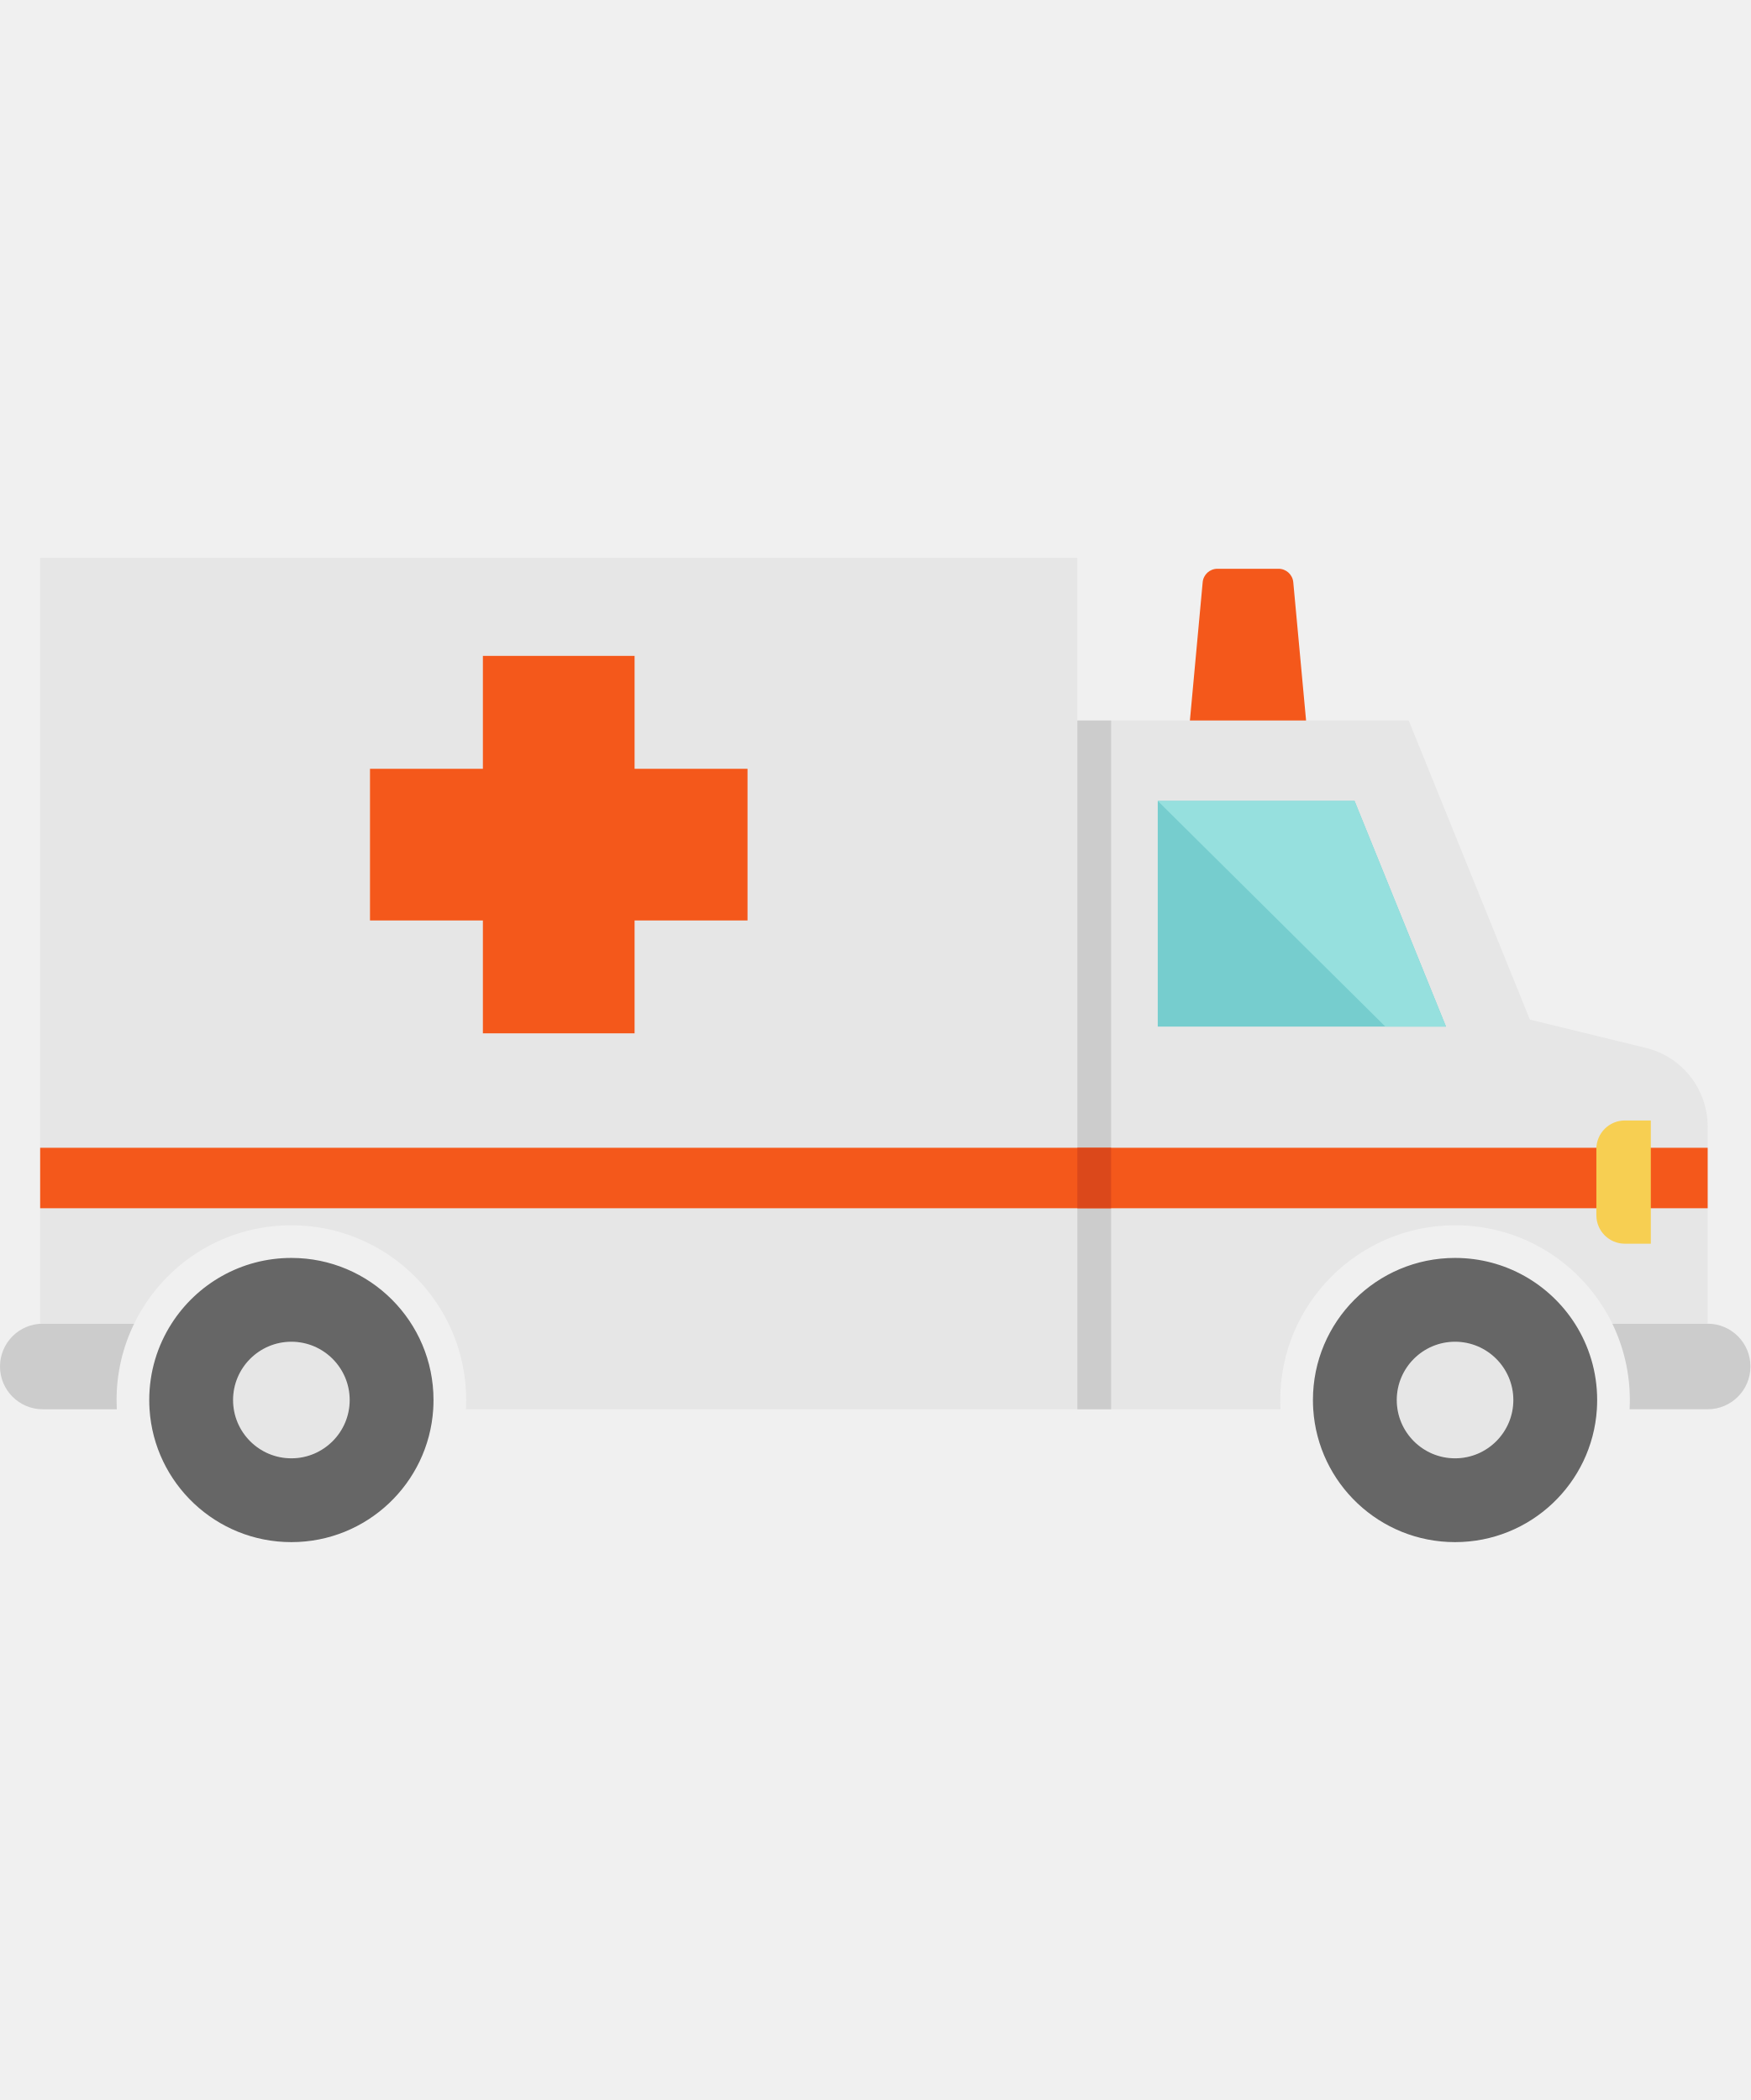
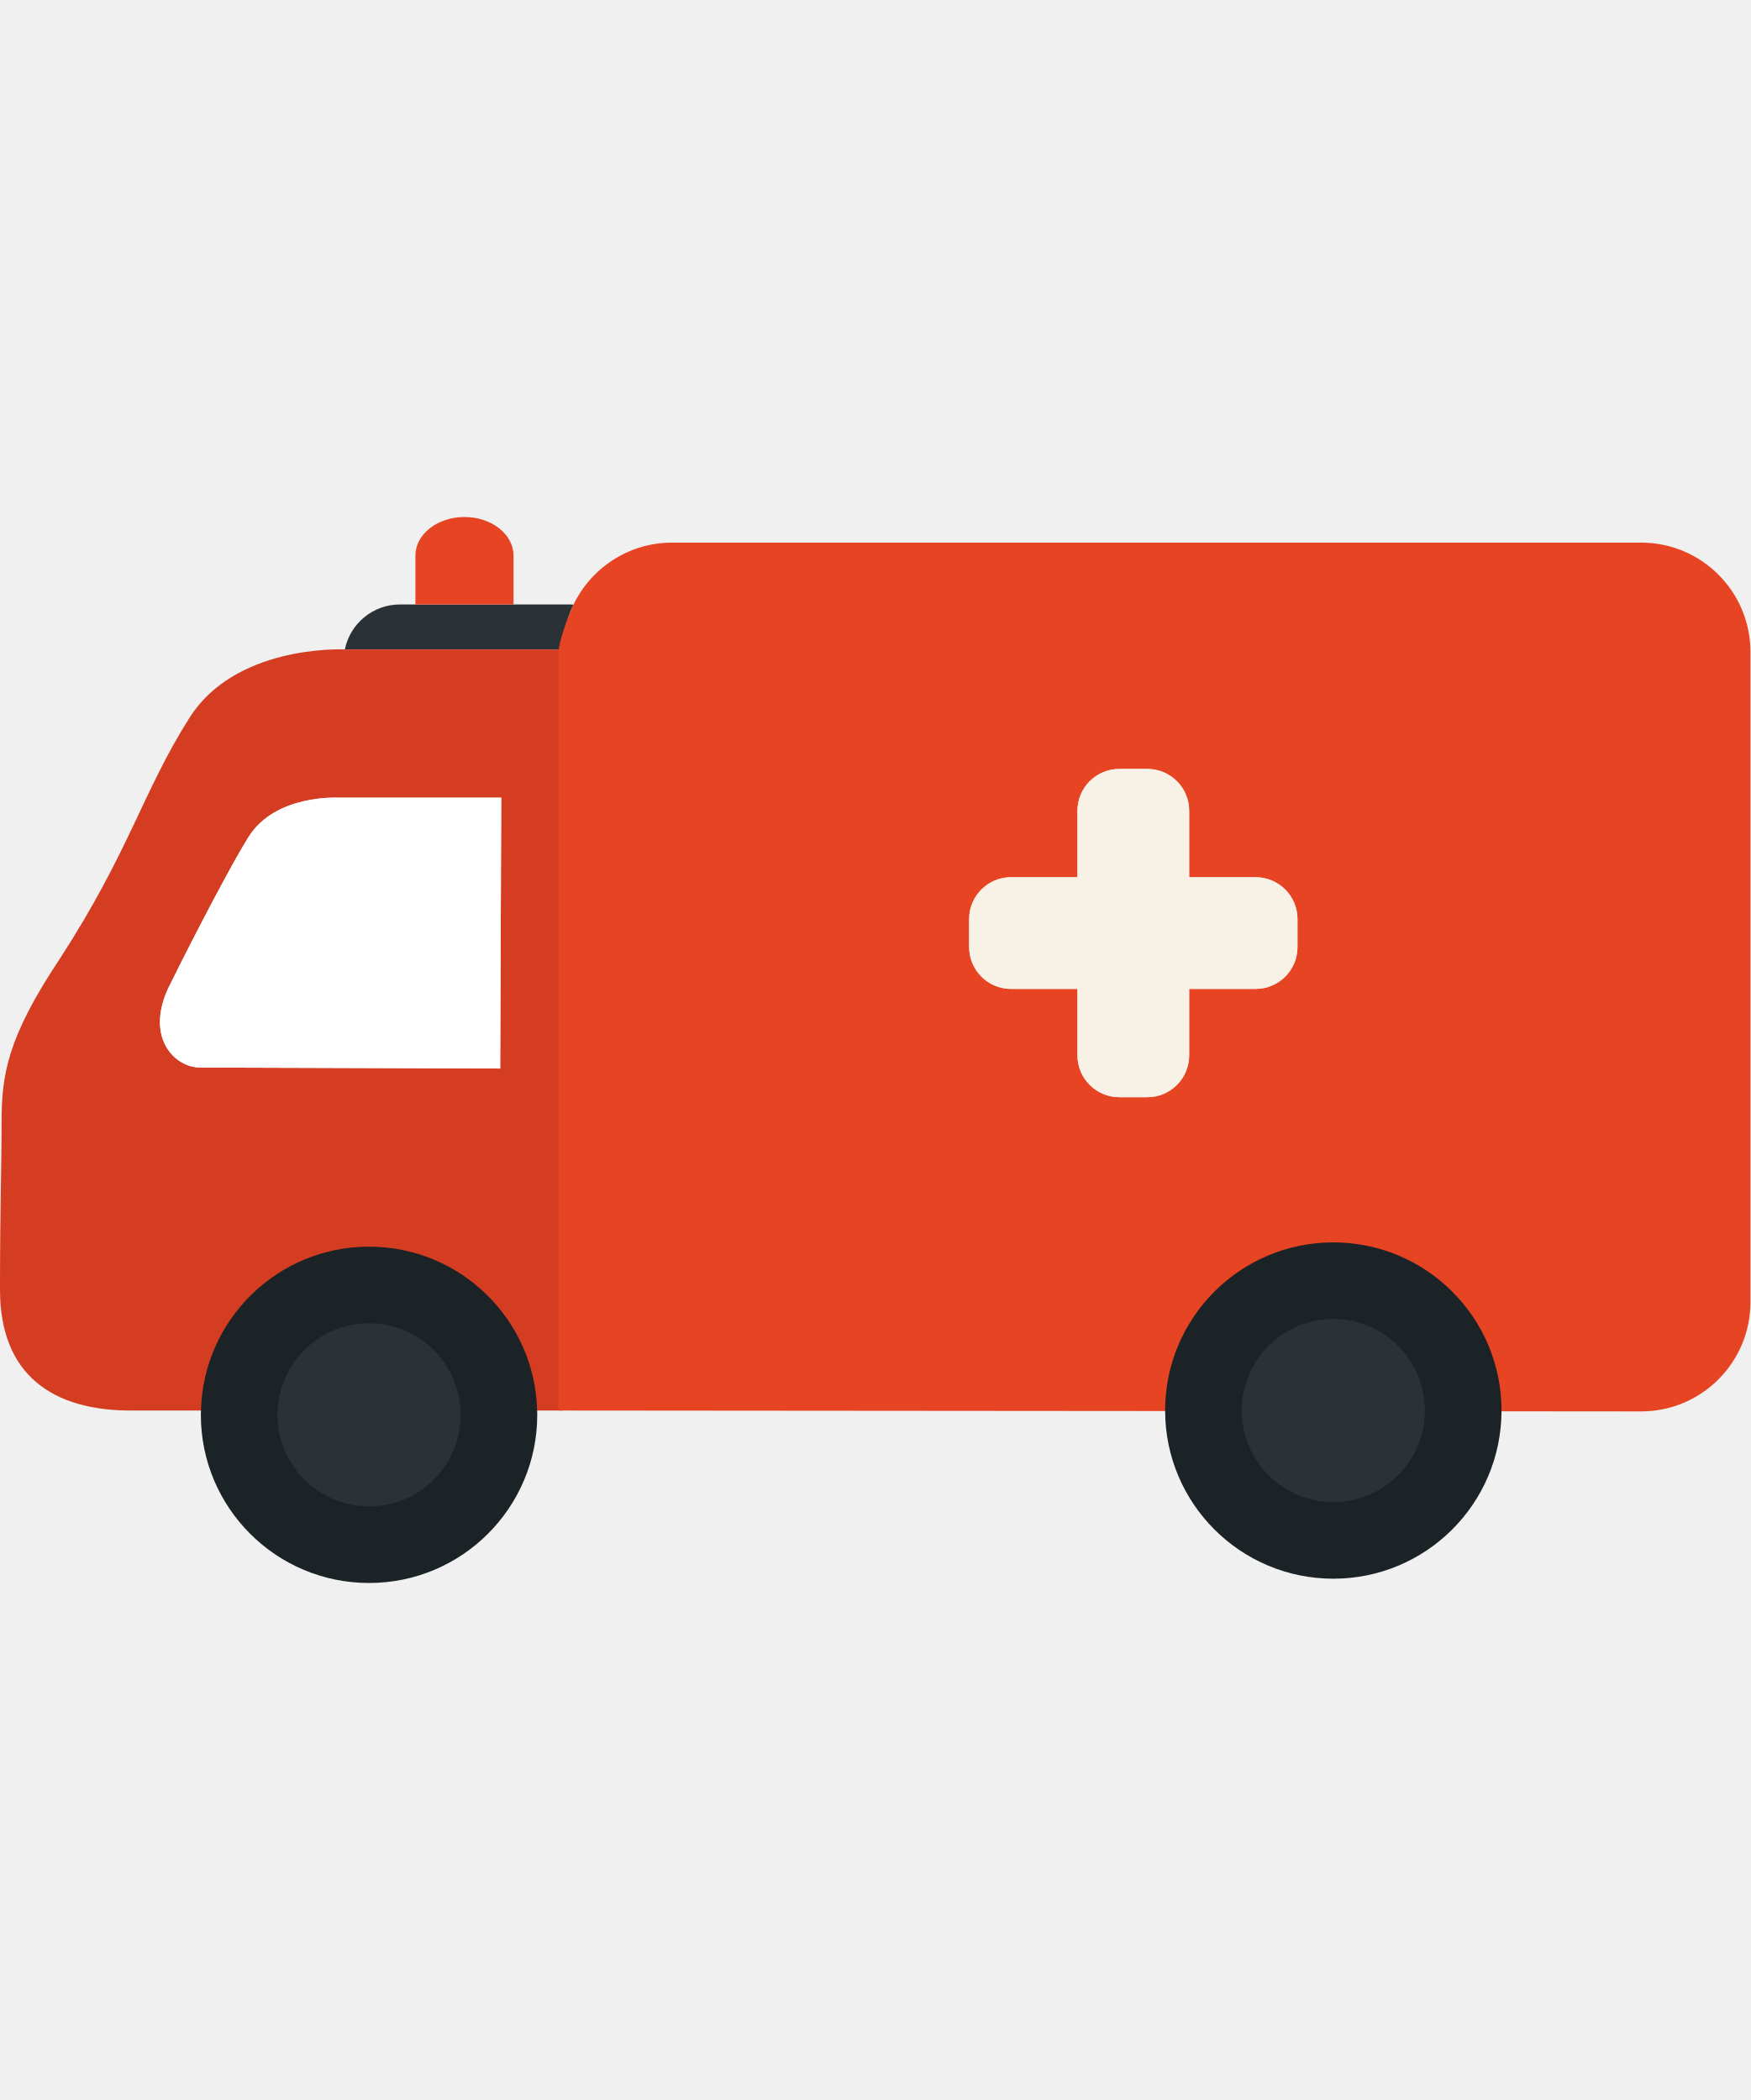
- <svg xmlns="http://www.w3.org/2000/svg" version="1.1" id="Layer_1" x="0px" y="0px" viewBox="0 0 482.16 482.16" style="enable-background:new 0 0 482.16 482.16;" xml:space="preserve" width="25" height="30">
+ <svg xmlns="http://www.w3.org/2000/svg" version="1.1" id="Capa_1" x="0px" y="0px" viewBox="0 0 411.073 411.073" style="enable-background:new 0 0 411.073 411.073;" xml:space="preserve" width="25" height="30">
  <g>
-     <path style="fill:#E6E6E6;" d="M400.8,321.46c8.85,0,16.05,7.21,16.05,16.06c0,8.86-7.2,16.06-16.05,16.06   c-8.86,0-16.06-7.2-16.06-16.06C384.74,328.67,391.94,321.46,400.8,321.46z" />
-     <path style="fill:#E6E6E6;" d="M80.26,321.46c8.85,0,16.06,7.21,16.06,16.06c0,8.86-7.21,16.06-16.06,16.06   c-8.86,0-16.06-7.2-16.06-16.06C64.2,328.67,71.4,321.46,80.26,321.46z" />
-     <path style="fill:#666666;" d="M47.24,316.49c6.95-10.89,19.14-18.12,33.02-18.12c21.62,0,39.15,17.53,39.15,39.15   c0,0.86-0.03,1.71-0.08,2.55c-1.32,20.43-18.31,36.6-39.07,36.6s-37.75-16.17-39.07-36.6c-0.05-0.84-0.08-1.69-0.08-2.55   C41.11,329.78,43.36,322.56,47.24,316.49z M96.32,337.52c0-8.85-7.21-16.06-16.06-16.06c-8.86,0-16.06,7.21-16.06,16.06   c0,8.86,7.2,16.06,16.06,16.06C89.11,353.58,96.32,346.38,96.32,337.52z" />
-     <path style="fill:#666666;" d="M433.82,316.49c3.87,6.07,6.12,13.29,6.12,21.03c0,0.85-0.03,1.7-0.08,2.54   c-1.31,20.44-18.29,36.61-39.06,36.61s-37.76-16.17-39.07-36.61c-0.05-0.84-0.08-1.69-0.08-2.54c0-21.62,17.53-39.15,39.15-39.15   C414.68,298.37,426.87,305.6,433.82,316.49z M416.85,337.52c0-8.85-7.2-16.06-16.05-16.06c-8.86,0-16.06,7.21-16.06,16.06   c0,8.86,7.2,16.06,16.06,16.06C409.65,353.58,416.85,346.38,416.85,337.52z" />
-     <path style="fill:#CCCCCC;" d="M32.11,337.52c0,0.82,0.02,1.65,0.06,2.55H11.79C5.28,340.07,0,334.79,0,328.28   c0-3.25,1.32-6.2,3.45-8.34c2.14-2.13,5.09-3.45,8.34-3.45h25.16C33.77,323.01,32.11,330.18,32.11,337.52z" />
-     <path style="fill:#CCCCCC;" d="M482.16,328.27v0.01c0,6.5-5.27,11.78-11.78,11.78h-21.51c0.05-0.89,0.07-1.72,0.07-2.54   c0-7.33-1.65-14.5-4.82-21.03h26.26C476.89,316.49,482.16,321.77,482.16,328.27z" />
-     <path style="fill:#E6E6E6;" d="M453.35,240.5l-31.94-7.8l-33.38-82.4h-91.27v189.76h55.96c-0.05-0.9-0.07-1.72-0.07-2.54   c0-26.55,21.6-48.15,48.15-48.15c16.52,0,31.7,8.33,40.61,22.28c1,1.57,1.91,3.18,2.71,4.84h26.26V262.2   C470.38,251.9,463.35,242.94,453.35,240.5z M318.9,234.63v-62.18h54.21l25.19,62.18H318.9z" />
-     <path style="fill:#E6E6E6;" d="M11.06,105.49v211h25.89c0.8-1.66,1.71-3.28,2.71-4.85c8.9-13.94,24.08-22.27,40.6-22.27   c26.55,0,48.15,21.6,48.15,48.15c0,0.83-0.02,1.67-0.07,2.55h168.42V105.49H11.06z M205.91,205.39H174.8v31.1h-41.79v-31.1h-31.1   V163.6h31.1v-31.11h41.79v31.11h31.11L205.91,205.39L205.91,205.39z" />
-     <path style="fill:#F4581B;" d="M356.233,112.195l3.527,38.105h-32l3.518-38.104c0.194-2.1,1.955-3.706,4.064-3.706h16.827   C354.277,108.49,356.039,110.096,356.233,112.195z" />
-     <polygon style="fill:#76CDCE;" points="373.11,172.45 398.3,234.63 318.9,234.63 318.9,172.45  " />
-     <polygon style="fill:#F4581B;" points="205.91,163.6 205.91,205.39 174.8,205.39 174.8,236.49 133.01,236.49 133.01,205.39    101.91,205.39 101.91,163.6 133.01,163.6 133.01,132.49 174.8,132.49 174.8,163.6  " />
-     <rect x="296.76" y="150.3" style="fill:#CCCCCC;" width="9.293" height="189.76" />
-     <rect x="11.06" y="268.02" style="fill:#F4581B;" width="459.32" height="16.66" />
-     <rect x="296.76" y="268.02" style="fill:#DB481B;" width="9.29" height="16.66" />
-     <polygon style="fill:#96E0DE;" points="318.9,172.45 381.593,234.63 398.3,234.63 373.11,172.45  " />
-     <path style="fill:#F7CF52;" d="M454.72,294.45h-7.15c-4.336,0-7.85-3.515-7.85-7.85v-18.25c0-4.336,3.515-7.85,7.85-7.85h7.15   V294.45z" />
+     <g id="Guides_For_Artboard_43_">
+ 	</g>
+     <g id="Artwork_42_">
+ 	</g>
+     <g id="Layer_2_42_">
+       <g>
+         <path style="fill:#2B3237;" d="M132.177,111.448c0.083-3.764,0.97-7.33,2.506-10.527c-0.274-0.017-0.547-0.042-0.826-0.042     h-13.262H97.553H93.93c-6.389,0-11.718,4.536-12.943,10.563c0.078,0.003,0.133,0.005,0.133,0.005h51.057V111.448z" />
+         <path style="fill:#D43D21;" d="M132.162,112.026c0-0.194,0.01-0.386,0.015-0.579H81.12c0,0-0.055-0.002-0.133-0.005     c-1.894-0.075-25.869-0.675-36.46,16.016c-11.031,17.383-13.982,31.185-30.508,56.693C1.595,202.822,0.372,211.473,0.372,222.639     C0.372,233.806,0,241.56,0,261.84s12.671,28.388,30.717,28.388c3.12,0,9.074,0,16.783,0c0.536-21.18,17.858-38.187,39.167-38.187     s38.632,17.007,39.168,38.187c2.168,0,4.284,0,6.327,0V112.026z M117.465,209.887c0,0-64.638-0.209-70.486-0.228     c-5.848-0.019-12.839-6.836-7.526-18.536c7.135-14.435,15.421-30.115,18.988-35.737c6.283-9.901,20.846-9.12,20.846-9.12h38.422     L117.465,209.887z" />
+         <path style="fill:#1B2327;" d="M86.667,251.734c-21.476,0-38.935,17.14-39.474,38.486c-0.008,0.338-0.026,0.674-0.026,1.014     c0,21.816,17.684,39.5,39.5,39.5s39.5-17.684,39.5-39.5c0-0.34-0.017-0.676-0.025-1.014     C125.601,268.874,108.143,251.734,86.667,251.734z M107.664,291.234c0,11.596-9.4,20.996-20.997,20.996     c-11.596,0-20.997-9.4-20.997-20.996s9.401-20.997,20.997-20.997C98.264,270.237,107.664,279.638,107.664,291.234z" />
+         <circle style="fill:#2B3237;" cx="86.667" cy="291.234" r="21.5" />
+         <path style="fill:#FFFFFF;" d="M58.441,155.385c-3.567,5.622-11.854,21.302-18.988,35.737c-5.313,11.7,1.679,18.518,7.526,18.536     c5.848,0.019,70.486,0.228,70.486,0.228l0.244-63.621H79.286C79.286,146.265,64.724,145.484,58.441,155.385z" />
+         <path style="fill:#E74424;" d="M385.404,86.356H157.832c-10.199,0-19.008,5.948-23.149,14.564     c-1.536,3.197-3.521,9.158-3.521,11.106v178.202l142.765,0.114c0-0.039-0.003-0.076-0.003-0.115     c0-21.646,17.546-39.193,39.193-39.193c21.646,0,39.193,17.546,39.193,39.193c0,0.06-0.004,0.118-0.005,0.178l33.099,0.027     c14.176,0,25.669-11.492,25.669-25.669V112.026C411.073,97.849,399.58,86.356,385.404,86.356z M304.7,181.355     c0,5.429-4.4,9.829-9.83,9.829h-15.605v15.605c0,5.43-4.4,9.831-9.83,9.831h-6.572c-5.429,0-9.831-4.401-9.831-9.831v-15.605     h-15.606c-5.426,0-9.829-4.4-9.829-9.829v-6.574c0-5.428,4.403-9.829,9.829-9.829h15.605v-15.604c0-5.43,4.402-9.83,9.831-9.83     h6.572c5.43,0,9.83,4.4,9.83,9.83v15.604h15.605c5.43,0,9.83,4.401,9.83,9.829v6.574H304.7z" />
+         <path style="fill:#1B2327;" d="M313.117,250.727c-21.816,0-39.5,17.684-39.5,39.5c0,0.039,0.003,0.077,0.003,0.116     c0.063,21.762,17.72,39.384,39.497,39.384c21.755,0,39.398-17.587,39.495-39.321c0.001-0.06,0.005-0.119,0.005-0.179     C352.617,268.411,334.932,250.727,313.117,250.727z M313.117,311.223c-11.596,0-20.997-9.4-20.997-20.996     s9.401-20.997,20.997-20.997s20.997,9.401,20.997,20.997S324.713,311.223,313.117,311.223z" />
+         <circle style="fill:#2B3237;" cx="313.117" cy="290.227" r="21.5" />
+         <path style="fill:#E74424;" d="M120.595,89.403c0-5.007-5.158-9.065-11.521-9.065c-6.363,0-11.521,4.059-11.521,9.065v11.476     h23.042L120.595,89.403L120.595,89.403z" />
+         <path style="fill:#F7F1E6;" d="M294.87,164.952h-15.605v-15.604c0-5.43-4.4-9.83-9.83-9.83h-6.572c-5.429,0-9.831,4.4-9.831,9.83     v15.604h-15.606c-5.426,0-9.829,4.401-9.829,9.829v6.574c0,5.429,4.403,9.829,9.829,9.829h15.605v15.605     c0,5.43,4.402,9.831,9.831,9.831h6.572c5.43,0,9.83-4.401,9.83-9.831v-15.605h15.605c5.43,0,9.83-4.4,9.83-9.829v-6.574     C304.7,169.354,300.3,164.952,294.87,164.952z" />
+       </g>
+     </g>
  </g>
  <g>
</g>
  <g>
</g>
  <g>
</g>
  <g>
</g>
  <g>
</g>
  <g>
</g>
  <g>
</g>
  <g>
</g>
  <g>
</g>
  <g>
</g>
  <g>
</g>
  <g>
</g>
  <g>
</g>
  <g>
</g>
  <g>
</g>
</svg>
